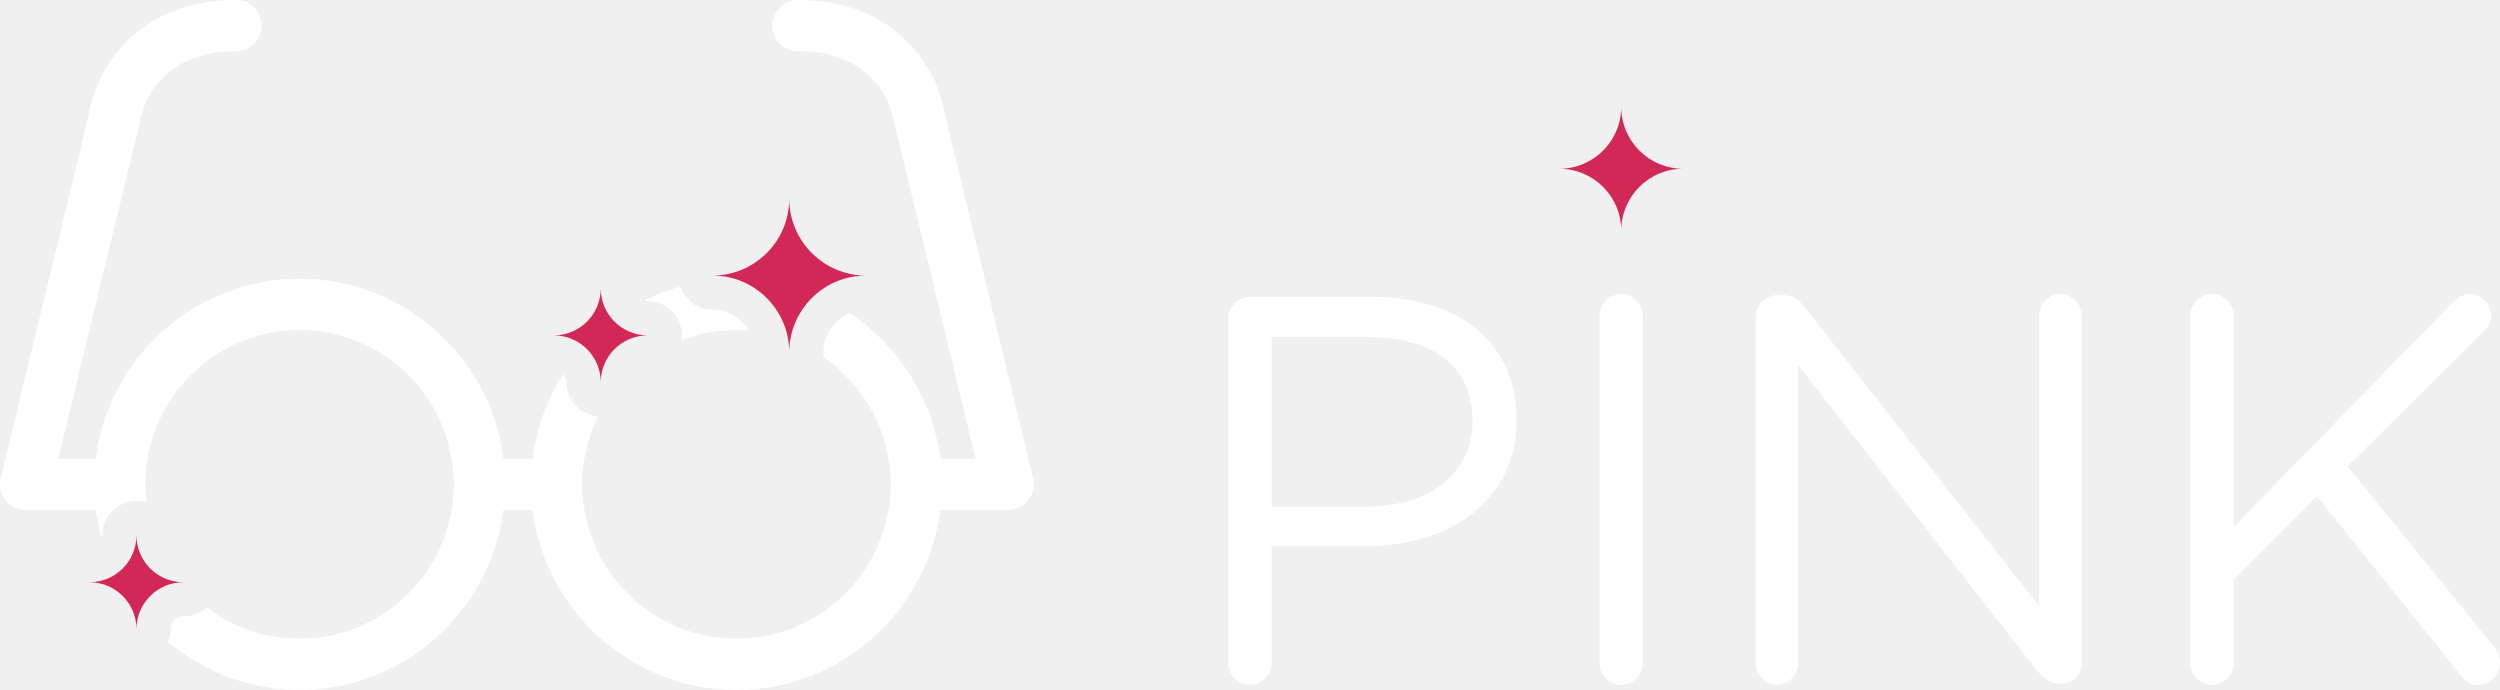
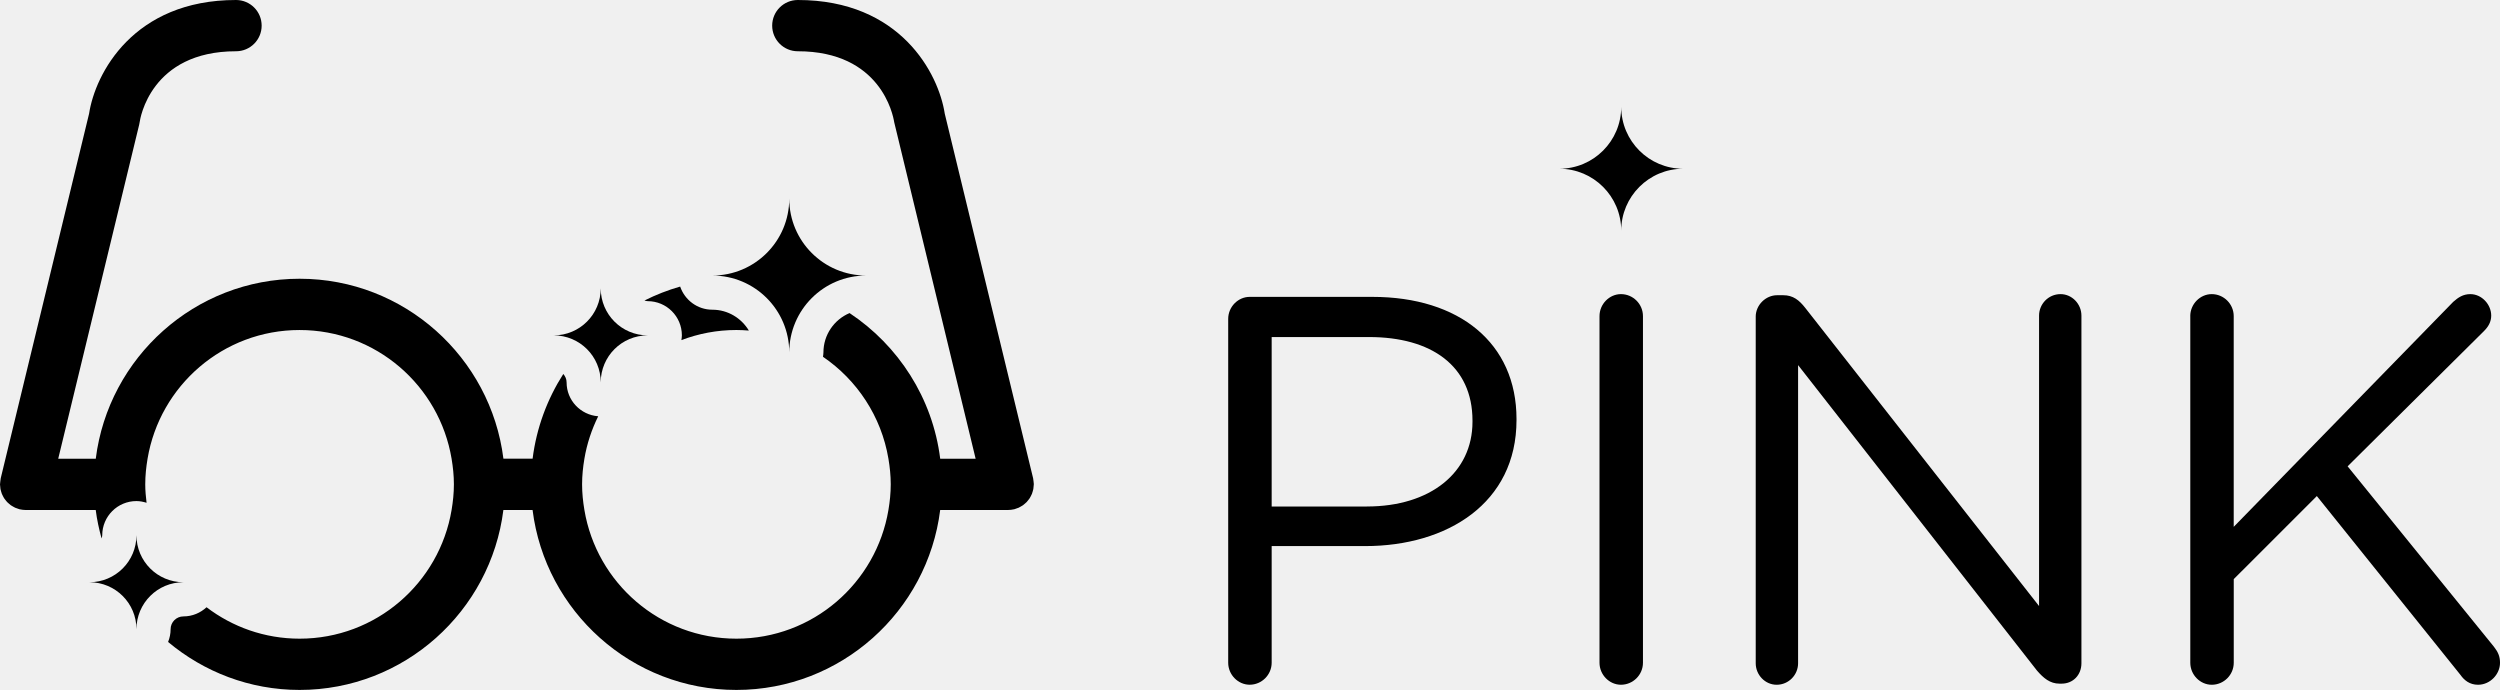
<svg xmlns="http://www.w3.org/2000/svg" version="1.0" id="Layer_2" x="0px" y="0px" width="146.3px" height="40.375px" viewBox="0 0 146.3 40.375" enable-background="new 0 0 146.3 40.375" xml:space="preserve">
  <g>
-     <path fill="#FFFFFF" d="M71.874,18.661c0-0.708,0.58-1.288,1.256-1.288h7.18c5.087,0,8.436,2.704,8.436,7.147v0.064   c0,4.861-4.057,7.373-8.854,7.373h-5.474v6.825c0,0.708-0.58,1.288-1.288,1.288c-0.676,0-1.256-0.58-1.256-1.288V18.661z    M79.988,29.64c3.734,0,6.182-1.996,6.182-4.958v-0.064c0-3.22-2.415-4.894-6.054-4.894h-5.698v9.917H79.988z" />
-     <path fill="#FFFFFF" d="M93.603,18.5c0-0.708,0.579-1.288,1.255-1.288c0.709,0,1.288,0.58,1.288,1.288v20.283   c0,0.708-0.579,1.288-1.288,1.288c-0.676,0-1.255-0.58-1.255-1.288V18.5z" />
-     <path fill="#FFFFFF" d="M102.744,18.532c0-0.676,0.579-1.256,1.256-1.256h0.354c0.58,0,0.934,0.29,1.288,0.74l13.684,17.45V18.468   c0-0.676,0.547-1.256,1.256-1.256c0.676,0,1.223,0.58,1.223,1.256v20.348c0,0.676-0.482,1.191-1.158,1.191h-0.129   c-0.548,0-0.934-0.322-1.32-0.772l-13.974-17.869v17.45c0,0.676-0.547,1.256-1.255,1.256c-0.677,0-1.224-0.58-1.224-1.256V18.532z" />
-     <path fill="#FFFFFF" d="M128.174,18.5c0-0.708,0.579-1.288,1.256-1.288c0.708,0,1.287,0.58,1.287,1.288v12.331l12.847-13.168   c0.29-0.257,0.579-0.451,0.998-0.451c0.676,0,1.224,0.612,1.224,1.256c0,0.354-0.161,0.644-0.419,0.901l-7.984,7.92l8.564,10.561   c0.225,0.29,0.354,0.547,0.354,0.934c0,0.676-0.579,1.288-1.287,1.288c-0.483,0-0.806-0.258-1.03-0.58l-8.403-10.463l-4.862,4.861   v4.894c0,0.708-0.579,1.288-1.287,1.288c-0.677,0-1.256-0.58-1.256-1.288V18.5z" />
+     <path d="M71.874,18.661c0-0.708,0.58-1.288,1.256-1.288h7.18c5.087,0,8.436,2.704,8.436,7.147v0.064   c0,4.861-4.057,7.373-8.854,7.373h-5.474v6.825c0,0.708-0.58,1.288-1.288,1.288c-0.676,0-1.256-0.58-1.256-1.288V18.661z    M79.988,29.64c3.734,0,6.182-1.996,6.182-4.958v-0.064c0-3.22-2.415-4.894-6.054-4.894h-5.698v9.917H79.988z" />
+     <path d="M93.603,18.5c0-0.708,0.579-1.288,1.255-1.288c0.709,0,1.288,0.58,1.288,1.288v20.283   c0,0.708-0.579,1.288-1.288,1.288c-0.676,0-1.255-0.58-1.255-1.288V18.5z" />
+     <path d="M102.744,18.532c0-0.676,0.579-1.256,1.256-1.256h0.354c0.58,0,0.934,0.29,1.288,0.74l13.684,17.45V18.468   c0-0.676,0.547-1.256,1.256-1.256c0.676,0,1.223,0.58,1.223,1.256v20.348c0,0.676-0.482,1.191-1.158,1.191h-0.129   c-0.548,0-0.934-0.322-1.32-0.772l-13.974-17.869v17.45c0,0.676-0.547,1.256-1.255,1.256c-0.677,0-1.224-0.58-1.224-1.256V18.532z" />
+     <path d="M128.174,18.5c0-0.708,0.579-1.288,1.256-1.288c0.708,0,1.287,0.58,1.287,1.288v12.331l12.847-13.168   c0.29-0.257,0.579-0.451,0.998-0.451c0.676,0,1.224,0.612,1.224,1.256c0,0.354-0.161,0.644-0.419,0.901l-7.984,7.92l8.564,10.561   c0.225,0.29,0.354,0.547,0.354,0.934c0,0.676-0.579,1.288-1.287,1.288c-0.483,0-0.806-0.258-1.03-0.58l-8.403-10.463l-4.862,4.861   v4.894c0,0.708-0.579,1.288-1.287,1.288c-0.677,0-1.256-0.58-1.256-1.288V18.5z" />
  </g>
-   <path fill="#D22856" d="M98.498,9.875c-2.002,0-3.624-1.623-3.624-3.624c0,2.001-1.622,3.624-3.624,3.624  c2.002,0,3.624,1.623,3.624,3.624C94.874,11.498,96.496,9.875,98.498,9.875z" />
+   <path class="logo__color-pink" d="M98.498,9.875c-2.002,0-3.624-1.623-3.624-3.624c0,2.001-1.622,3.624-3.624,3.624  c2.002,0,3.624,1.623,3.624,3.624C94.874,11.498,96.496,9.875,98.498,9.875z" />
  <g>
-     <path fill="#FFFFFF" d="M43.094,19.312c0.246,0,0.488,0.014,0.729,0.033c-0.438-0.728-1.227-1.221-2.136-1.221   c-0.877,0-1.614-0.568-1.884-1.354c-0.727,0.207-1.425,0.482-2.089,0.816c0.062,0.017,0.123,0.038,0.189,0.038c1.104,0,2,0.896,2,2   c0,0.096-0.015,0.188-0.028,0.28C40.875,19.523,41.959,19.312,43.094,19.312z" />
-     <path fill="#FFFFFF" d="M60.498,28.32c0-0.054-0.009-0.105-0.016-0.158c-0.006-0.049-0.009-0.098-0.02-0.146   c-0.002-0.009-0.001-0.017-0.003-0.025L55.287,6.651C54.926,4.303,52.694,0,46.688,0c-0.829,0-1.5,0.671-1.5,1.5s0.671,1.5,1.5,1.5   c4.856,0,5.575,3.729,5.639,4.143l4.767,19.701h-2.073c-0.445-3.557-2.452-6.628-5.304-8.523c-0.898,0.379-1.53,1.269-1.53,2.303   c0,0.087-0.015,0.171-0.026,0.255c1.992,1.358,3.415,3.489,3.83,5.965c0.082,0.489,0.135,0.988,0.135,1.5s-0.053,1.011-0.135,1.5   c-0.716,4.272-4.421,7.531-8.896,7.531s-8.181-3.259-8.896-7.531c-0.082-0.489-0.135-0.988-0.135-1.5s0.053-1.011,0.135-1.5   c0.147-0.879,0.427-1.711,0.808-2.484c-1.033-0.078-1.85-0.932-1.85-1.985c0-0.189-0.077-0.358-0.193-0.49   c-0.938,1.469-1.57,3.151-1.796,4.958h-1.708c-0.742-5.927-5.802-10.531-11.927-10.531S6.346,20.917,5.604,26.844H3.407   L8.146,7.291l0.028-0.148C8.197,6.973,8.802,3,13.812,3c0.829,0,1.5-0.671,1.5-1.5S14.641,0,13.812,0   C7.806,0,5.574,4.303,5.213,6.651L0.042,27.99c-0.002,0.009-0.001,0.017-0.003,0.025c-0.011,0.049-0.014,0.098-0.02,0.146   c-0.007,0.053-0.016,0.104-0.016,0.158C0.002,28.328,0,28.336,0,28.344c0,0.035,0.008,0.068,0.01,0.103   c0.004,0.058,0.007,0.115,0.017,0.171c0.009,0.046,0.023,0.091,0.036,0.136c0.014,0.048,0.026,0.096,0.044,0.142   c0.018,0.046,0.042,0.09,0.064,0.133c0.021,0.042,0.042,0.085,0.067,0.124c0.026,0.04,0.057,0.077,0.086,0.114   c0.03,0.039,0.06,0.078,0.093,0.113c0.032,0.033,0.067,0.062,0.102,0.092c0.039,0.033,0.076,0.067,0.117,0.097   c0.039,0.027,0.082,0.05,0.123,0.073c0.042,0.024,0.083,0.051,0.128,0.07c0.049,0.021,0.101,0.037,0.152,0.054   c0.036,0.012,0.068,0.028,0.105,0.037c0.008,0.002,0.015,0.001,0.023,0.003c0.107,0.023,0.217,0.039,0.331,0.039h0.001h4.103   c0.071,0.57,0.194,1.123,0.343,1.666c0.017-0.062,0.038-0.121,0.038-0.188c0-1.104,0.896-2,2-2c0.208,0,0.405,0.041,0.594,0.1   C8.534,29.068,8.5,28.71,8.5,28.344c0-0.512,0.053-1.011,0.135-1.5c0.716-4.272,4.421-7.531,8.896-7.531s8.181,3.259,8.896,7.531   c0.082,0.489,0.135,0.988,0.135,1.5s-0.053,1.011-0.135,1.5c-0.716,4.272-4.421,7.531-8.896,7.531   c-2.048,0-3.931-0.688-5.444-1.839c-0.356,0.33-0.83,0.536-1.354,0.536c-0.413,0-0.749,0.336-0.749,0.748   c0,0.265-0.054,0.516-0.147,0.747c2.086,1.747,4.765,2.808,7.694,2.808c6.125,0,11.186-4.604,11.927-10.531h1.708   c0.742,5.927,5.802,10.531,11.927,10.531s11.186-4.604,11.927-10.531h3.978H59c0.114,0,0.224-0.016,0.331-0.039   c0.008-0.002,0.015-0.001,0.023-0.003c0.037-0.009,0.07-0.025,0.105-0.037c0.052-0.017,0.104-0.032,0.152-0.054   c0.045-0.02,0.086-0.046,0.128-0.07c0.042-0.023,0.084-0.046,0.123-0.073c0.042-0.029,0.079-0.063,0.117-0.097   c0.034-0.029,0.07-0.059,0.102-0.092c0.034-0.035,0.063-0.074,0.093-0.113c0.029-0.037,0.06-0.074,0.086-0.114   c0.025-0.039,0.045-0.082,0.067-0.124c0.023-0.043,0.046-0.087,0.064-0.133c0.019-0.046,0.031-0.094,0.044-0.142   c0.013-0.045,0.027-0.09,0.036-0.136c0.01-0.056,0.013-0.113,0.017-0.171c0.002-0.034,0.01-0.067,0.01-0.103   C60.5,28.336,60.498,28.328,60.498,28.32z" />
+     <path d="M43.094,19.312c0.246,0,0.488,0.014,0.729,0.033c-0.438-0.728-1.227-1.221-2.136-1.221   c-0.877,0-1.614-0.568-1.884-1.354c-0.727,0.207-1.425,0.482-2.089,0.816c0.062,0.017,0.123,0.038,0.189,0.038c1.104,0,2,0.896,2,2   c0,0.096-0.015,0.188-0.028,0.28C40.875,19.523,41.959,19.312,43.094,19.312z" />
+     <path d="M60.498,28.32c0-0.054-0.009-0.105-0.016-0.158c-0.006-0.049-0.009-0.098-0.02-0.146   c-0.002-0.009-0.001-0.017-0.003-0.025L55.287,6.651C54.926,4.303,52.694,0,46.688,0c-0.829,0-1.5,0.671-1.5,1.5s0.671,1.5,1.5,1.5   c4.856,0,5.575,3.729,5.639,4.143l4.767,19.701h-2.073c-0.445-3.557-2.452-6.628-5.304-8.523c-0.898,0.379-1.53,1.269-1.53,2.303   c0,0.087-0.015,0.171-0.026,0.255c1.992,1.358,3.415,3.489,3.83,5.965c0.082,0.489,0.135,0.988,0.135,1.5s-0.053,1.011-0.135,1.5   c-0.716,4.272-4.421,7.531-8.896,7.531s-8.181-3.259-8.896-7.531c-0.082-0.489-0.135-0.988-0.135-1.5s0.053-1.011,0.135-1.5   c0.147-0.879,0.427-1.711,0.808-2.484c-1.033-0.078-1.85-0.932-1.85-1.985c0-0.189-0.077-0.358-0.193-0.49   c-0.938,1.469-1.57,3.151-1.796,4.958h-1.708c-0.742-5.927-5.802-10.531-11.927-10.531S6.346,20.917,5.604,26.844H3.407   L8.146,7.291l0.028-0.148C8.197,6.973,8.802,3,13.812,3c0.829,0,1.5-0.671,1.5-1.5S14.641,0,13.812,0   C7.806,0,5.574,4.303,5.213,6.651L0.042,27.99c-0.002,0.009-0.001,0.017-0.003,0.025c-0.011,0.049-0.014,0.098-0.02,0.146   c-0.007,0.053-0.016,0.104-0.016,0.158C0.002,28.328,0,28.336,0,28.344c0,0.035,0.008,0.068,0.01,0.103   c0.004,0.058,0.007,0.115,0.017,0.171c0.009,0.046,0.023,0.091,0.036,0.136c0.014,0.048,0.026,0.096,0.044,0.142   c0.018,0.046,0.042,0.09,0.064,0.133c0.021,0.042,0.042,0.085,0.067,0.124c0.026,0.04,0.057,0.077,0.086,0.114   c0.03,0.039,0.06,0.078,0.093,0.113c0.032,0.033,0.067,0.062,0.102,0.092c0.039,0.033,0.076,0.067,0.117,0.097   c0.039,0.027,0.082,0.05,0.123,0.073c0.042,0.024,0.083,0.051,0.128,0.07c0.049,0.021,0.101,0.037,0.152,0.054   c0.036,0.012,0.068,0.028,0.105,0.037c0.008,0.002,0.015,0.001,0.023,0.003c0.107,0.023,0.217,0.039,0.331,0.039h0.001h4.103   c0.071,0.57,0.194,1.123,0.343,1.666c0.017-0.062,0.038-0.121,0.038-0.188c0-1.104,0.896-2,2-2c0.208,0,0.405,0.041,0.594,0.1   C8.534,29.068,8.5,28.71,8.5,28.344c0-0.512,0.053-1.011,0.135-1.5c0.716-4.272,4.421-7.531,8.896-7.531s8.181,3.259,8.896,7.531   c0.082,0.489,0.135,0.988,0.135,1.5s-0.053,1.011-0.135,1.5c-0.716,4.272-4.421,7.531-8.896,7.531   c-2.048,0-3.931-0.688-5.444-1.839c-0.356,0.33-0.83,0.536-1.354,0.536c-0.413,0-0.749,0.336-0.749,0.748   c0,0.265-0.054,0.516-0.147,0.747c2.086,1.747,4.765,2.808,7.694,2.808c6.125,0,11.186-4.604,11.927-10.531h1.708   c0.742,5.927,5.802,10.531,11.927,10.531s11.186-4.604,11.927-10.531h3.978H59c0.114,0,0.224-0.016,0.331-0.039   c0.008-0.002,0.015-0.001,0.023-0.003c0.037-0.009,0.07-0.025,0.105-0.037c0.052-0.017,0.104-0.032,0.152-0.054   c0.045-0.02,0.086-0.046,0.128-0.07c0.042-0.023,0.084-0.046,0.123-0.073c0.042-0.029,0.079-0.063,0.117-0.097   c0.034-0.029,0.07-0.059,0.102-0.092c0.034-0.035,0.063-0.074,0.093-0.113c0.029-0.037,0.06-0.074,0.086-0.114   c0.025-0.039,0.045-0.082,0.067-0.124c0.023-0.043,0.046-0.087,0.064-0.133c0.019-0.046,0.031-0.094,0.044-0.142   c0.013-0.045,0.027-0.09,0.036-0.136c0.01-0.056,0.013-0.113,0.017-0.171c0.002-0.034,0.01-0.067,0.01-0.103   C60.5,28.336,60.498,28.328,60.498,28.32z" />
  </g>
  <g>
-     <path fill="#D22856" d="M50.686,16.125c-2.485,0-4.499-2.014-4.499-4.499c0,2.485-2.014,4.499-4.499,4.499   c2.485,0,4.499,2.014,4.499,4.499C46.187,18.139,48.2,16.125,50.686,16.125z" />
+     <path class="logo__color-pink" d="M50.686,16.125c-2.485,0-4.499-2.014-4.499-4.499c0,2.485-2.014,4.499-4.499,4.499   c2.485,0,4.499,2.014,4.499,4.499C46.187,18.139,48.2,16.125,50.686,16.125z" />
  </g>
  <g>
-     <path fill="#D22856" d="M37.904,19.626c-1.519,0-2.749-1.23-2.749-2.749c0,1.519-1.23,2.749-2.749,2.749   c1.519,0,2.749,1.23,2.749,2.749C35.155,20.856,36.386,19.626,37.904,19.626z" />
+     <path class="logo__color-pink" d="M37.904,19.626c-1.519,0-2.749-1.23-2.749-2.749c0,1.519-1.23,2.749-2.749,2.749   c1.519,0,2.749,1.23,2.749,2.749C35.155,20.856,36.386,19.626,37.904,19.626z" />
  </g>
  <g>
-     <path fill="#D22856" d="M10.734,34.072c-1.519,0-2.749-1.23-2.749-2.75c0,1.52-1.23,2.75-2.749,2.75   c1.519,0,2.749,1.23,2.749,2.748C7.985,35.303,9.215,34.072,10.734,34.072z" />
+     <path class="logo__color-pink" d="M10.734,34.072c-1.519,0-2.749-1.23-2.749-2.75c0,1.52-1.23,2.75-2.749,2.75   c1.519,0,2.749,1.23,2.749,2.748C7.985,35.303,9.215,34.072,10.734,34.072z" />
  </g>
</svg>
